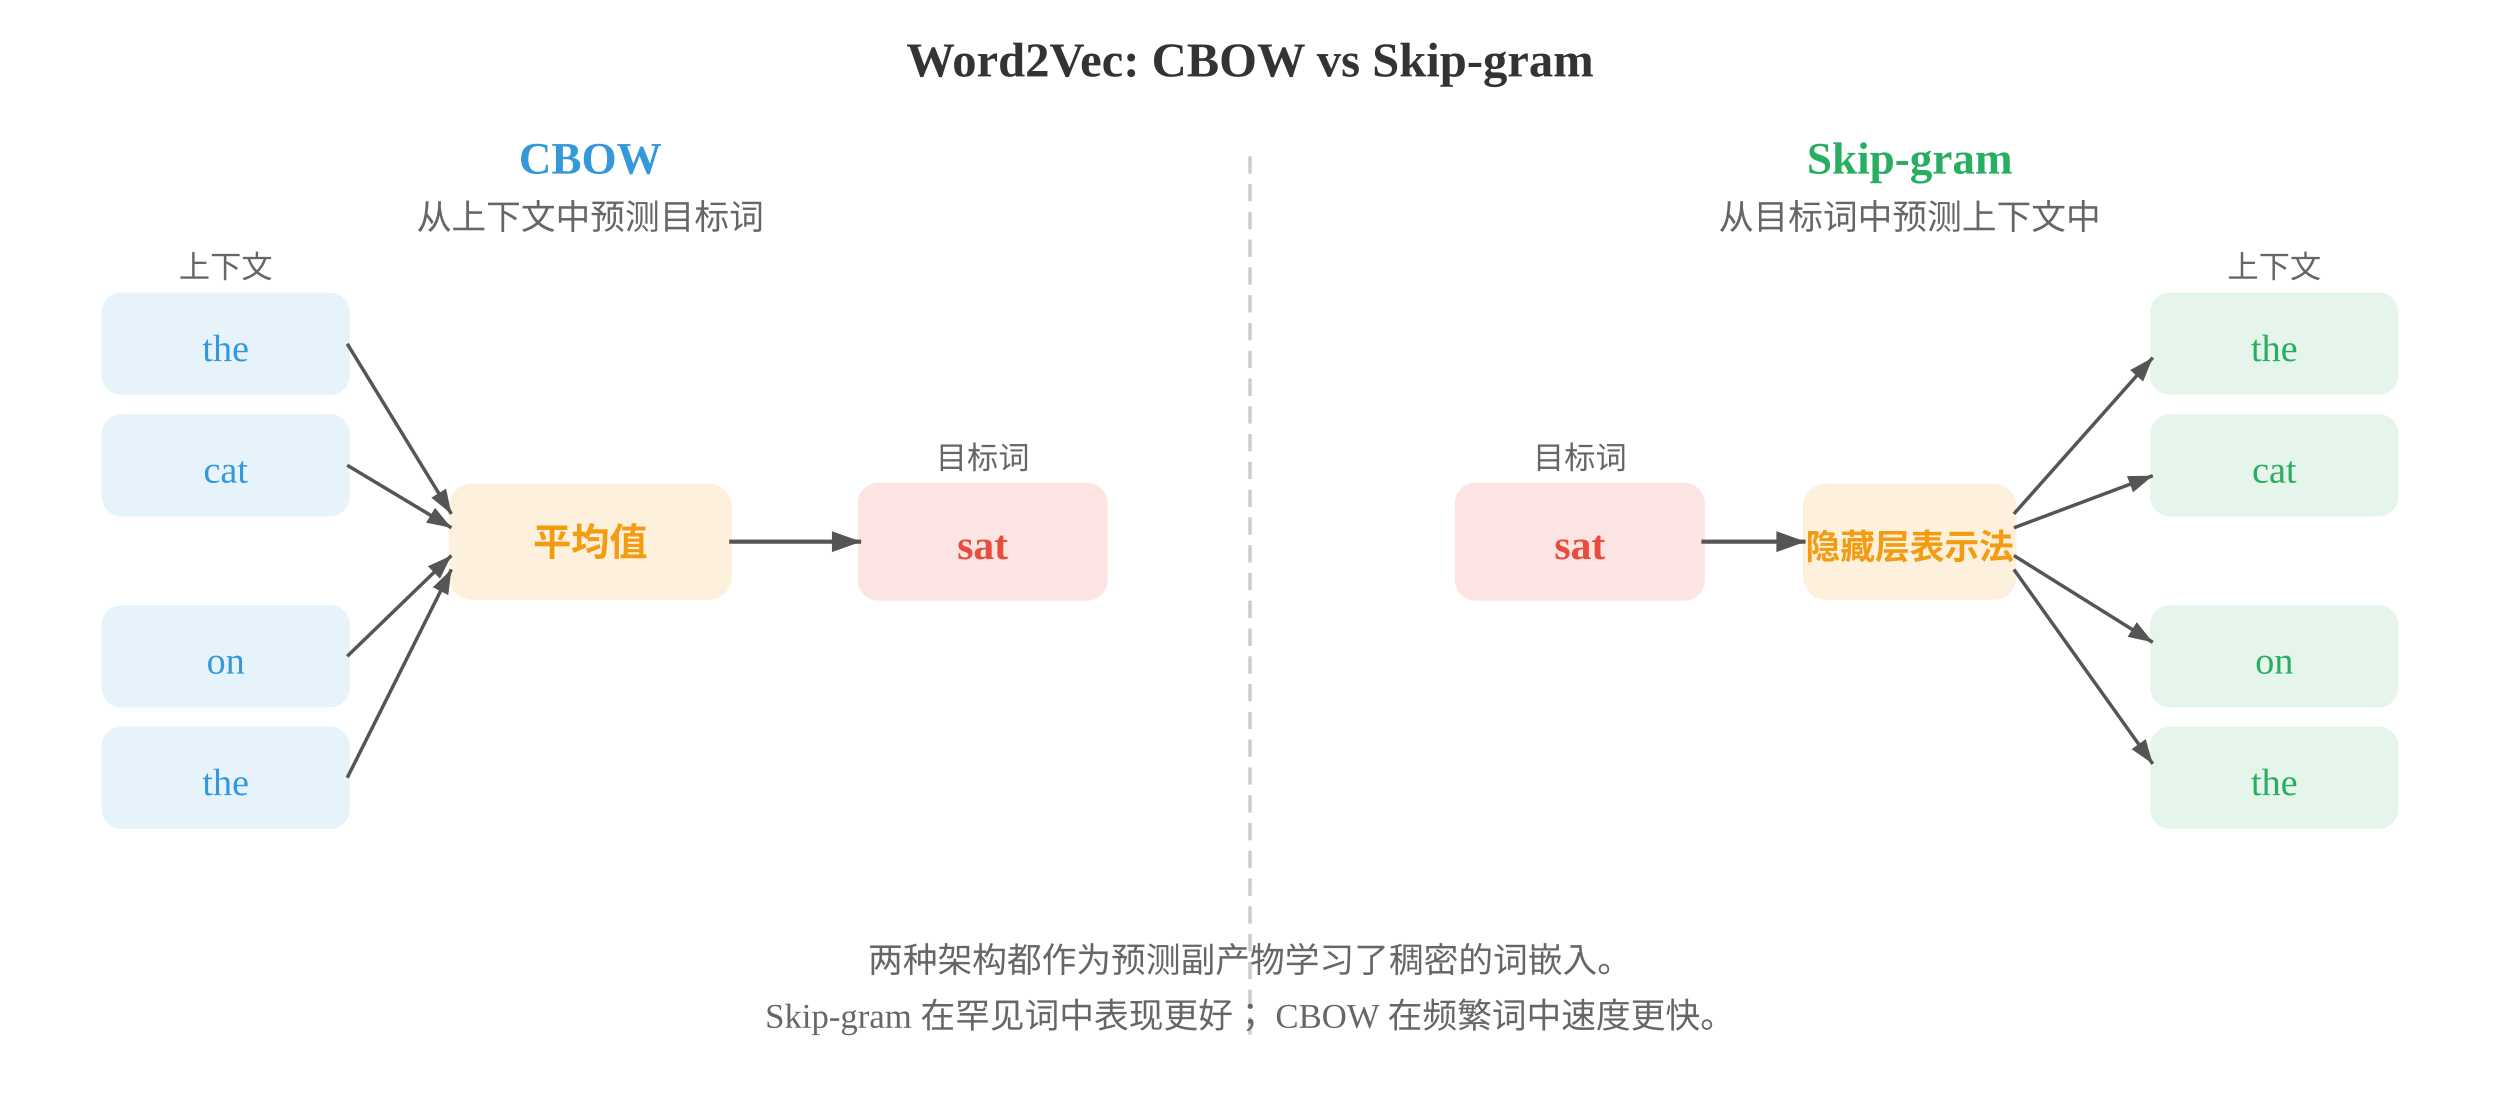
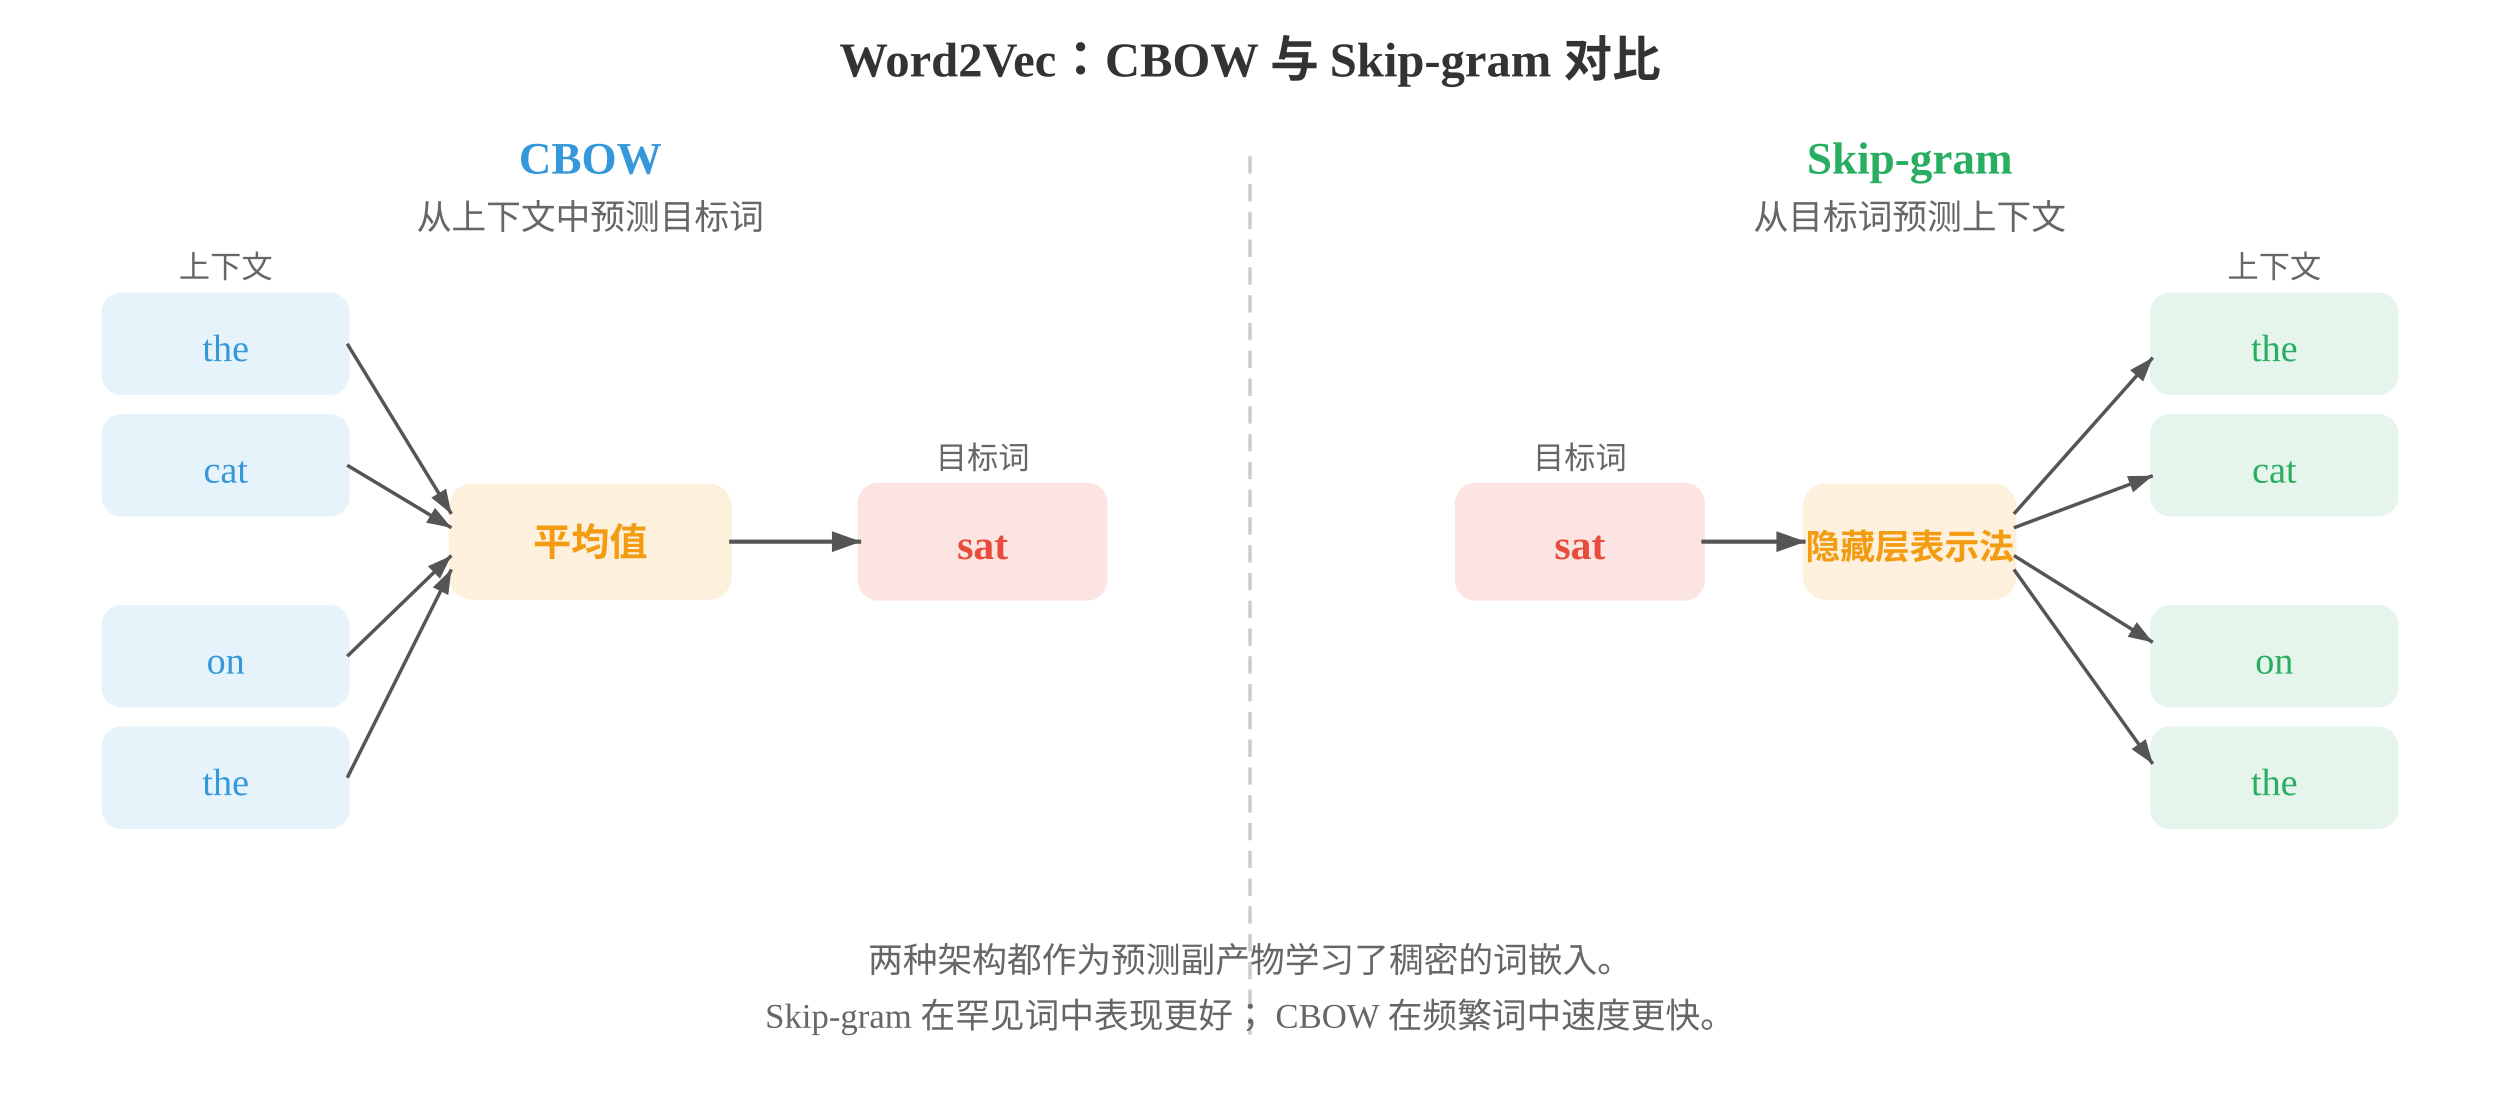
<svg xmlns="http://www.w3.org/2000/svg" width="720" height="320">
  <defs>
    <marker id="w2v-arrow" markerWidth="7" markerHeight="5" refX="7" refY="2.5" orient="auto">
      <polygon points="0 0, 7 2.5, 0 5" fill="#555" />
    </marker>
  </defs>
-   <text x="360" y="22" fill="#333" font-size="14" font-weight="bold" text-anchor="middle">Word2Vec: CBOW vs Skip-gram</text>
+   <text x="360" y="22" fill="#333" font-size="14" font-weight="bold" text-anchor="middle">Word2Vec：CBOW 与 Skip-gram 对比</text>
  <text x="170" y="50" fill="#3498db" font-size="13" font-weight="bold" text-anchor="middle">CBOW</text>
  <text x="170" y="66" fill="#666" font-size="10" text-anchor="middle">从上下文中预测目标词</text>
  <rect x="30" y="85" width="70" height="28" rx="5" fill="#3498db" opacity="0.12" stroke="#3498db" stroke-width="1.5" />
  <text x="65" y="104" fill="#3498db" font-size="11" text-anchor="middle">the</text>
  <rect x="30" y="120" width="70" height="28" rx="5" fill="#3498db" opacity="0.12" stroke="#3498db" stroke-width="1.5" />
  <text x="65" y="139" fill="#3498db" font-size="11" text-anchor="middle">cat</text>
  <rect x="30" y="175" width="70" height="28" rx="5" fill="#3498db" opacity="0.12" stroke="#3498db" stroke-width="1.5" />
  <text x="65" y="194" fill="#3498db" font-size="11" text-anchor="middle">on</text>
  <rect x="30" y="210" width="70" height="28" rx="5" fill="#3498db" opacity="0.12" stroke="#3498db" stroke-width="1.5" />
  <text x="65" y="229" fill="#3498db" font-size="11" text-anchor="middle">the</text>
  <rect x="130" y="140" width="80" height="32" rx="6" fill="#f39c12" opacity="0.15" stroke="#f39c12" stroke-width="1.5" />
  <text x="170" y="160" fill="#f39c12" font-size="11" text-anchor="middle" font-weight="bold">平均值</text>
  <line x1="100" y1="99" x2="130" y2="148" stroke="#555" stroke-width="1" marker-end="url(#w2v-arrow)" />
  <line x1="100" y1="134" x2="130" y2="152" stroke="#555" stroke-width="1" marker-end="url(#w2v-arrow)" />
  <line x1="100" y1="189" x2="130" y2="160" stroke="#555" stroke-width="1" marker-end="url(#w2v-arrow)" />
  <line x1="100" y1="224" x2="130" y2="164" stroke="#555" stroke-width="1" marker-end="url(#w2v-arrow)" />
  <rect x="248" y="140" width="70" height="32" rx="5" fill="#e74c3c" opacity="0.15" stroke="#e74c3c" stroke-width="2" />
  <text x="283" y="161" fill="#e74c3c" font-size="12" text-anchor="middle" font-weight="bold">sat</text>
  <line x1="210" y1="156" x2="248" y2="156" stroke="#555" stroke-width="1.2" marker-end="url(#w2v-arrow)" />
  <text x="65" y="80" fill="#666" font-size="9" text-anchor="middle">上下文</text>
  <text x="283" y="135" fill="#666" font-size="9" text-anchor="middle">目标词</text>
  <line x1="360" y1="45" x2="360" y2="300" stroke="#ccc" stroke-width="1" stroke-dasharray="5,3" />
  <text x="550" y="50" fill="#27ae60" font-size="13" font-weight="bold" text-anchor="middle">Skip-gram</text>
-   <text x="550" y="66" fill="#666" font-size="10" text-anchor="middle">从目标词中预测上下文中</text>
+   <text x="550" y="66" fill="#666" font-size="10" text-anchor="middle">从目标词预测上下文</text>
  <rect x="420" y="140" width="70" height="32" rx="5" fill="#e74c3c" opacity="0.15" stroke="#e74c3c" stroke-width="2" />
  <text x="455" y="161" fill="#e74c3c" font-size="12" text-anchor="middle" font-weight="bold">sat</text>
  <text x="455" y="135" fill="#666" font-size="9" text-anchor="middle">目标词</text>
  <rect x="520" y="140" width="60" height="32" rx="6" fill="#f39c12" opacity="0.15" stroke="#f39c12" stroke-width="1.5" />
  <text x="550" y="161" fill="#f39c12" font-size="10" text-anchor="middle" font-weight="bold">隐藏层表示法</text>
  <line x1="490" y1="156" x2="520" y2="156" stroke="#555" stroke-width="1.2" marker-end="url(#w2v-arrow)" />
  <rect x="620" y="85" width="70" height="28" rx="5" fill="#27ae60" opacity="0.12" stroke="#27ae60" stroke-width="1.5" />
  <text x="655" y="104" fill="#27ae60" font-size="11" text-anchor="middle">the</text>
  <rect x="620" y="120" width="70" height="28" rx="5" fill="#27ae60" opacity="0.12" stroke="#27ae60" stroke-width="1.5" />
  <text x="655" y="139" fill="#27ae60" font-size="11" text-anchor="middle">cat</text>
  <rect x="620" y="175" width="70" height="28" rx="5" fill="#27ae60" opacity="0.12" stroke="#27ae60" stroke-width="1.5" />
  <text x="655" y="194" fill="#27ae60" font-size="11" text-anchor="middle">on</text>
  <rect x="620" y="210" width="70" height="28" rx="5" fill="#27ae60" opacity="0.12" stroke="#27ae60" stroke-width="1.5" />
  <text x="655" y="229" fill="#27ae60" font-size="11" text-anchor="middle">the</text>
  <line x1="580" y1="148" x2="620" y2="103" stroke="#555" stroke-width="1" marker-end="url(#w2v-arrow)" />
  <line x1="580" y1="152" x2="620" y2="137" stroke="#555" stroke-width="1" marker-end="url(#w2v-arrow)" />
  <line x1="580" y1="160" x2="620" y2="185" stroke="#555" stroke-width="1" marker-end="url(#w2v-arrow)" />
  <line x1="580" y1="164" x2="620" y2="220" stroke="#555" stroke-width="1" marker-end="url(#w2v-arrow)" />
  <text x="655" y="80" fill="#666" font-size="9" text-anchor="middle">上下文</text>
  <text x="360" y="280" fill="#666" font-size="10" text-anchor="middle">两种架构都作为预测副产物学习了稠密的词嵌入。</text>
  <text x="360" y="296" fill="#666" font-size="10" text-anchor="middle">Skip-gram 在罕见词中表现更好； CBOW 在频繁词中速度更快。</text>
</svg>
